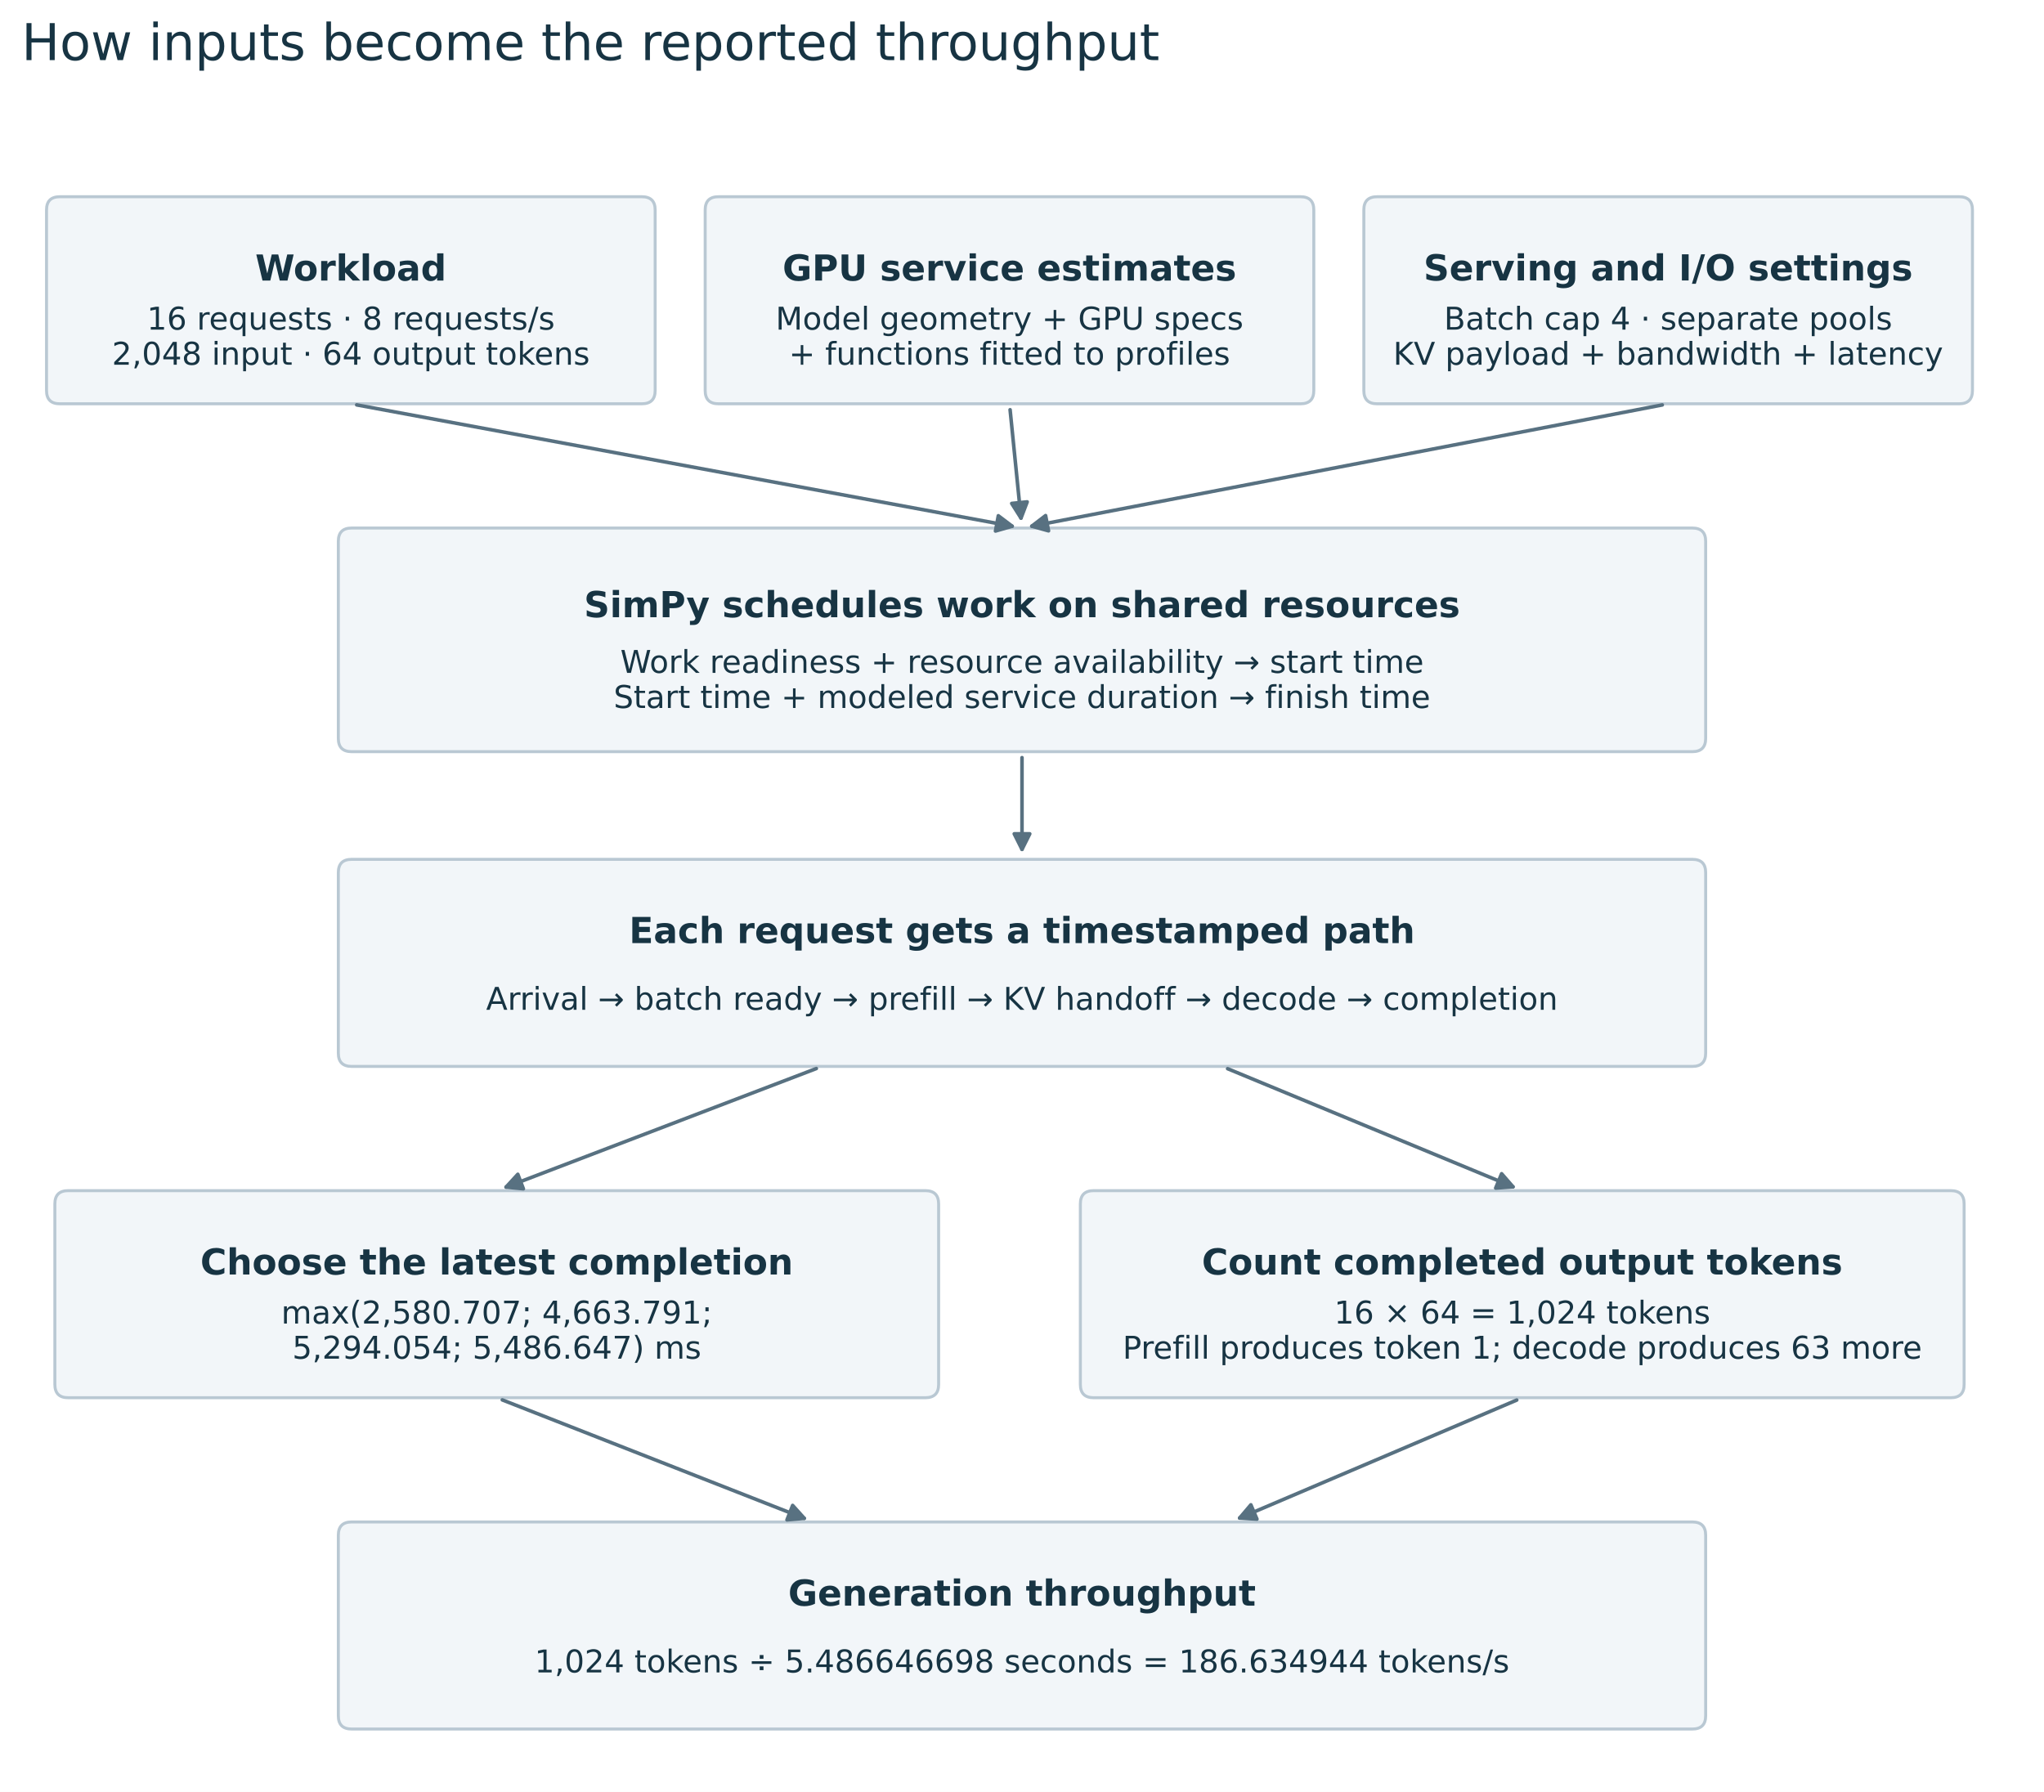
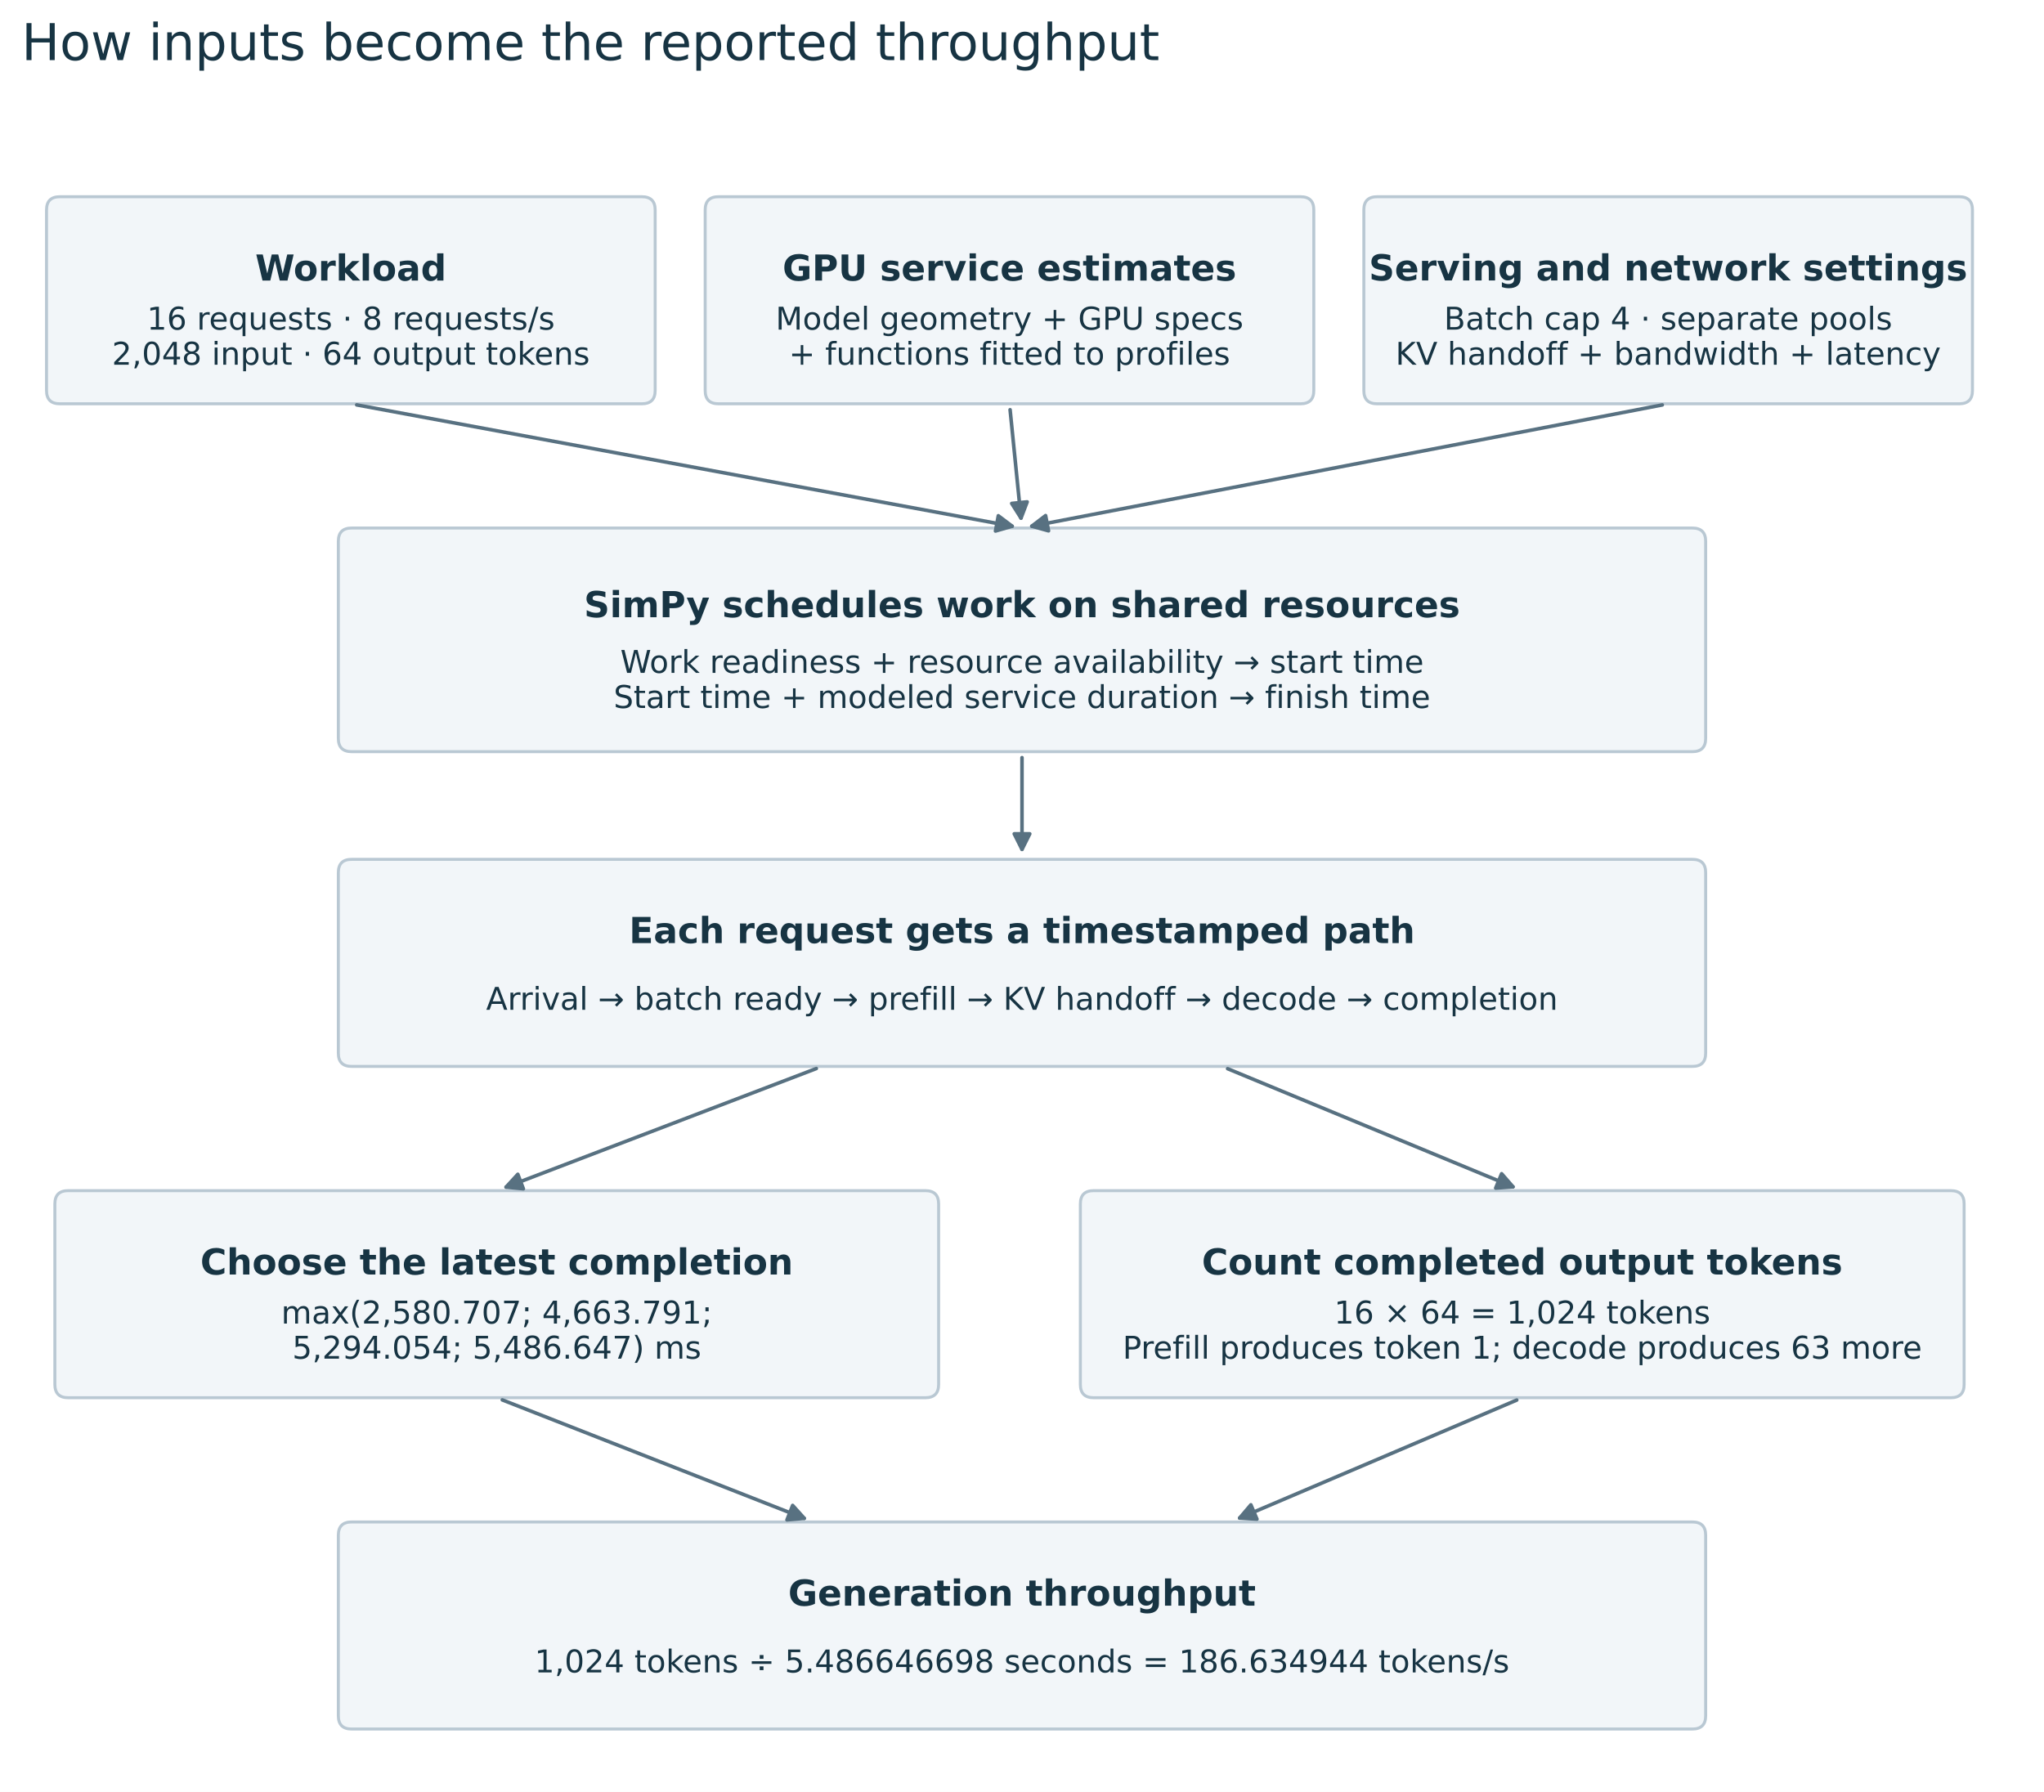
<svg xmlns="http://www.w3.org/2000/svg" width="684pt" height="599.717pt" viewBox="0 0 684 599.717" version="1.1">
  <defs>
    <style type="text/css">*{stroke-linejoin: round; stroke-linecap: butt}</style>
  </defs>
  <g id="figure_1">
    <g id="patch_1">
-       <path d="M 0 599.717  L 684 599.717  L 684 0  L 0 0  z " style="fill: #ffffff" />
+       <path d="M 0 599.717 L 684 599.717 L 684 0 L 0 0 z " style="fill: #ffffff" />
    </g>
    <g id="axes_1">
      <g id="patch_2">
-         <path d="M 20.034 135.137  L 214.776 135.137  Q 219.24 135.137 219.24 130.702  L 219.24 70.273  Q 219.24 65.837 214.776 65.837  L 20.034 65.837  Q 15.57 65.837 15.57 70.273  L 15.57 130.702  Q 15.57 135.137 20.034 135.137  z " clip-path="url(#pe6b1a9e06c)" style="fill: #f2f6f9; stroke: #b9c8d3; stroke-linejoin: miter" />
+         <path d="M 20.034 135.137 L 214.776 135.137 Q 219.24 135.137 219.24 130.702 L 219.24 70.273 Q 219.24 65.837 214.776 65.837 L 20.034 65.837 Q 15.57 65.837 15.57 70.273 L 15.57 130.702 Q 15.57 135.137 20.034 135.137 z " clip-path="url(#p71626c7e45)" style="fill: #f2f6f9; stroke: #b9c8d3; stroke-linejoin: miter" />
      </g>
      <g id="patch_3">
-         <path d="M 240.444 135.137  L 435.186 135.137  Q 439.65 135.137 439.65 130.702  L 439.65 70.273  Q 439.65 65.837 435.186 65.837  L 240.444 65.837  Q 235.98 65.837 235.98 70.273  L 235.98 130.702  Q 235.98 135.137 240.444 135.137  z " clip-path="url(#pe6b1a9e06c)" style="fill: #f2f6f9; stroke: #b9c8d3; stroke-linejoin: miter" />
+         <path d="M 240.444 135.137 L 435.186 135.137 Q 439.65 135.137 439.65 130.702 L 439.65 70.273 Q 439.65 65.837 435.186 65.837 L 240.444 65.837 Q 235.98 65.837 235.98 70.273 L 235.98 130.702 Q 235.98 135.137 240.444 135.137 z " clip-path="url(#p71626c7e45)" style="fill: #f2f6f9; stroke: #b9c8d3; stroke-linejoin: miter" />
      </g>
      <g id="patch_4">
-         <path d="M 460.854 135.137  L 655.596 135.137  Q 660.06 135.137 660.06 130.702  L 660.06 70.273  Q 660.06 65.837 655.596 65.837  L 460.854 65.837  Q 456.39 65.837 456.39 70.273  L 456.39 130.702  Q 456.39 135.137 460.854 135.137  z " clip-path="url(#pe6b1a9e06c)" style="fill: #f2f6f9; stroke: #b9c8d3; stroke-linejoin: miter" />
+         <path d="M 460.854 135.137 L 655.596 135.137 Q 660.06 135.137 660.06 130.702 L 660.06 70.273 Q 660.06 65.837 655.596 65.837 L 460.854 65.837 Q 456.39 65.837 456.39 70.273 L 456.39 130.702 Q 456.39 135.137 460.854 135.137 z " clip-path="url(#p71626c7e45)" style="fill: #f2f6f9; stroke: #b9c8d3; stroke-linejoin: miter" />
      </g>
      <g id="patch_5">
-         <path d="M 117.684 251.561  L 566.316 251.561  Q 570.78 251.561 570.78 247.126  L 570.78 181.153  Q 570.78 176.717 566.316 176.717  L 117.684 176.717  Q 113.22 176.717 113.22 181.153  L 113.22 247.126  Q 113.22 251.561 117.684 251.561  z " clip-path="url(#pe6b1a9e06c)" style="fill: #f2f6f9; stroke: #b9c8d3; stroke-linejoin: miter" />
+         <path d="M 117.684 251.561 L 566.316 251.561 Q 570.78 251.561 570.78 247.126 L 570.78 181.153 Q 570.78 176.717 566.316 176.717 L 117.684 176.717 Q 113.22 176.717 113.22 181.153 L 113.22 247.126 Q 113.22 251.561 117.684 251.561 z " clip-path="url(#p71626c7e45)" style="fill: #f2f6f9; stroke: #b9c8d3; stroke-linejoin: miter" />
      </g>
      <g id="patch_6">
-         <path d="M 119.369 135.501  Q 229.701 155.927 338.714 176.109  " clip-path="url(#pe6b1a9e06c)" style="fill: none; stroke: #587181; stroke-width: 1.2; stroke-linecap: round" />
-         <path d="M 334.074 172.606  L 338.714 176.109  L 333.127 177.719  L 334.074 172.606  z " clip-path="url(#pe6b1a9e06c)" style="fill: #587181; stroke: #587181; stroke-width: 1.2; stroke-linecap: round" />
+         <path d="M 119.369 135.501 Q 229.701 155.927 338.714 176.109 " clip-path="url(#p71626c7e45)" style="fill: none; stroke: #587181; stroke-width: 1.2; stroke-linecap: round" />
+         <path d="M 334.074 172.606 L 338.714 176.109 L 333.127 177.719 L 334.074 172.606 z " clip-path="url(#p71626c7e45)" style="fill: #587181; stroke: #587181; stroke-width: 1.2; stroke-linecap: round" />
      </g>
      <g id="patch_7">
-         <path d="M 338.016 137.13  Q 339.908 155.93 341.666 173.396  " clip-path="url(#pe6b1a9e06c)" style="fill: none; stroke: #587181; stroke-width: 1.2; stroke-linecap: round" />
-         <path d="M 343.732 167.962  L 341.666 173.396  L 338.558 168.483  L 343.732 167.962  z " clip-path="url(#pe6b1a9e06c)" style="fill: #587181; stroke: #587181; stroke-width: 1.2; stroke-linecap: round" />
+         <path d="M 338.016 137.13 Q 339.908 155.93 341.666 173.396 " clip-path="url(#p71626c7e45)" style="fill: none; stroke: #587181; stroke-width: 1.2; stroke-linecap: round" />
+         <path d="M 343.732 167.962 L 341.666 173.396 L 338.558 168.483 L 343.732 167.962 z " clip-path="url(#p71626c7e45)" style="fill: #587181; stroke: #587181; stroke-width: 1.2; stroke-linecap: round" />
      </g>
      <g id="patch_8">
-         <path d="M 556.262 135.515  Q 450.113 155.927 345.282 176.086  " clip-path="url(#pe6b1a9e06c)" style="fill: none; stroke: #587181; stroke-width: 1.2; stroke-linecap: round" />
-         <path d="M 350.88 177.657  L 345.282 176.086  L 349.898 172.551  L 350.88 177.657  z " clip-path="url(#pe6b1a9e06c)" style="fill: #587181; stroke: #587181; stroke-width: 1.2; stroke-linecap: round" />
+         <path d="M 556.262 135.515 Q 450.113 155.927 345.282 176.086 " clip-path="url(#p71626c7e45)" style="fill: none; stroke: #587181; stroke-width: 1.2; stroke-linecap: round" />
+         <path d="M 350.88 177.657 L 345.282 176.086 L 349.898 172.551 L 350.88 177.657 z " clip-path="url(#p71626c7e45)" style="fill: #587181; stroke: #587181; stroke-width: 1.2; stroke-linecap: round" />
      </g>
      <g id="patch_9">
-         <path d="M 117.684 356.897  L 566.316 356.897  Q 570.78 356.897 570.78 352.462  L 570.78 292.033  Q 570.78 287.597 566.316 287.597  L 117.684 287.597  Q 113.22 287.597 113.22 292.033  L 113.22 352.462  Q 113.22 356.897 117.684 356.897  z " clip-path="url(#pe6b1a9e06c)" style="fill: #f2f6f9; stroke: #b9c8d3; stroke-linejoin: miter" />
+         <path d="M 117.684 356.897 L 566.316 356.897 Q 570.78 356.897 570.78 352.462 L 570.78 292.033 Q 570.78 287.597 566.316 287.597 L 117.684 287.597 Q 113.22 287.597 113.22 292.033 L 113.22 352.462 Q 113.22 356.897 117.684 356.897 z " clip-path="url(#p71626c7e45)" style="fill: #f2f6f9; stroke: #b9c8d3; stroke-linejoin: miter" />
      </g>
      <g id="patch_10">
-         <path d="M 342 253.563  Q 342 269.581 342 284.257  " clip-path="url(#pe6b1a9e06c)" style="fill: none; stroke: #587181; stroke-width: 1.2; stroke-linecap: round" />
-         <path d="M 344.6 279.057  L 342 284.257  L 339.4 279.057  L 344.6 279.057  z " clip-path="url(#pe6b1a9e06c)" style="fill: #587181; stroke: #587181; stroke-width: 1.2; stroke-linecap: round" />
+         <path d="M 342 253.563 Q 342 269.581 342 284.257 " clip-path="url(#p71626c7e45)" style="fill: none; stroke: #587181; stroke-width: 1.2; stroke-linecap: round" />
+         <path d="M 344.6 279.057 L 342 284.257 L 339.4 279.057 L 344.6 279.057 z " clip-path="url(#p71626c7e45)" style="fill: #587181; stroke: #587181; stroke-width: 1.2; stroke-linecap: round" />
      </g>
      <g id="patch_11">
-         <path d="M 22.824 467.777  L 309.636 467.777  Q 314.1 467.777 314.1 463.342  L 314.1 402.913  Q 314.1 398.477 309.636 398.477  L 22.824 398.477  Q 18.36 398.477 18.36 402.913  L 18.36 463.342  Q 18.36 467.777 22.824 467.777  z " clip-path="url(#pe6b1a9e06c)" style="fill: #f2f6f9; stroke: #b9c8d3; stroke-linejoin: miter" />
+         <path d="M 22.824 467.777 L 309.636 467.777 Q 314.1 467.777 314.1 463.342 L 314.1 402.913 Q 314.1 398.477 309.636 398.477 L 22.824 398.477 Q 18.36 398.477 18.36 402.913 L 18.36 463.342 Q 18.36 467.777 22.824 467.777 z " clip-path="url(#p71626c7e45)" style="fill: #f2f6f9; stroke: #b9c8d3; stroke-linejoin: miter" />
      </g>
      <g id="patch_12">
-         <path d="M 365.994 467.777  L 652.806 467.777  Q 657.27 467.777 657.27 463.342  L 657.27 402.913  Q 657.27 398.477 652.806 398.477  L 365.994 398.477  Q 361.53 398.477 361.53 402.913  L 361.53 463.342  Q 361.53 467.777 365.994 467.777  z " clip-path="url(#pe6b1a9e06c)" style="fill: #f2f6f9; stroke: #b9c8d3; stroke-linejoin: miter" />
+         <path d="M 365.994 467.777 L 652.806 467.777 Q 657.27 467.777 657.27 463.342 L 657.27 402.913 Q 657.27 398.477 652.806 398.477 L 365.994 398.477 Q 361.53 398.477 361.53 402.913 L 361.53 463.342 Q 361.53 467.777 365.994 467.777 z " clip-path="url(#p71626c7e45)" style="fill: #f2f6f9; stroke: #b9c8d3; stroke-linejoin: miter" />
      </g>
      <g id="patch_13">
-         <path d="M 273.17 357.612  Q 220.635 377.687 169.353 397.284  " clip-path="url(#pe6b1a9e06c)" style="fill: none; stroke: #587181; stroke-width: 1.2; stroke-linecap: round" />
-         <path d="M 175.139 397.856  L 169.353 397.284  L 173.283 392.999  L 175.139 397.856  z " clip-path="url(#pe6b1a9e06c)" style="fill: #587181; stroke: #587181; stroke-width: 1.2; stroke-linecap: round" />
+         <path d="M 273.17 357.612 Q 220.635 377.687 169.353 397.284 " clip-path="url(#p71626c7e45)" style="fill: none; stroke: #587181; stroke-width: 1.2; stroke-linecap: round" />
+         <path d="M 175.139 397.856 L 169.353 397.284 L 173.283 392.999 L 175.139 397.856 z " clip-path="url(#p71626c7e45)" style="fill: #587181; stroke: #587181; stroke-width: 1.2; stroke-linecap: round" />
      </g>
      <g id="patch_14">
-         <path d="M 410.808 357.663  Q 459.179 377.687 506.31 397.198  " clip-path="url(#pe6b1a9e06c)" style="fill: none; stroke: #587181; stroke-width: 1.2; stroke-linecap: round" />
-         <path d="M 502.5 392.807  L 506.31 397.198  L 500.511 397.611  L 502.5 392.807  z " clip-path="url(#pe6b1a9e06c)" style="fill: #587181; stroke: #587181; stroke-width: 1.2; stroke-linecap: round" />
+         <path d="M 410.808 357.663 Q 459.179 377.687 506.31 397.198 " clip-path="url(#p71626c7e45)" style="fill: none; stroke: #587181; stroke-width: 1.2; stroke-linecap: round" />
+         <path d="M 502.5 392.807 L 506.31 397.198 L 500.511 397.611 L 502.5 392.807 z " clip-path="url(#p71626c7e45)" style="fill: #587181; stroke: #587181; stroke-width: 1.2; stroke-linecap: round" />
      </g>
      <g id="patch_15">
-         <path d="M 117.684 578.657  L 566.316 578.657  Q 570.78 578.657 570.78 574.222  L 570.78 513.793  Q 570.78 509.357 566.316 509.357  L 117.684 509.357  Q 113.22 509.357 113.22 513.793  L 113.22 574.222  Q 113.22 578.657 117.684 578.657  z " clip-path="url(#pe6b1a9e06c)" style="fill: #f2f6f9; stroke: #b9c8d3; stroke-linejoin: miter" />
+         <path d="M 117.684 578.657 L 566.316 578.657 Q 570.78 578.657 570.78 574.222 L 570.78 513.793 Q 570.78 509.357 566.316 509.357 L 117.684 509.357 Q 113.22 509.357 113.22 513.793 L 113.22 574.222 Q 113.22 578.657 117.684 578.657 z " clip-path="url(#p71626c7e45)" style="fill: #f2f6f9; stroke: #b9c8d3; stroke-linejoin: miter" />
      </g>
      <g id="patch_16">
-         <path d="M 168.09 468.507  Q 219.24 488.568 269.141 508.138  " clip-path="url(#pe6b1a9e06c)" style="fill: none; stroke: #587181; stroke-width: 1.2; stroke-linecap: round" />
-         <path d="M 265.25 503.819  L 269.141 508.138  L 263.351 508.66  L 265.25 503.819  z " clip-path="url(#pe6b1a9e06c)" style="fill: #587181; stroke: #587181; stroke-width: 1.2; stroke-linecap: round" />
+         <path d="M 168.09 468.507 Q 219.24 488.568 269.141 508.138 " clip-path="url(#p71626c7e45)" style="fill: none; stroke: #587181; stroke-width: 1.2; stroke-linecap: round" />
+         <path d="M 265.25 503.819 L 269.141 508.138 L 263.351 508.66 L 265.25 503.819 z " clip-path="url(#p71626c7e45)" style="fill: #587181; stroke: #587181; stroke-width: 1.2; stroke-linecap: round" />
      </g>
      <g id="patch_17">
-         <path d="M 507.561 468.56  Q 460.575 488.567 414.824 508.049  " clip-path="url(#pe6b1a9e06c)" style="fill: none; stroke: #587181; stroke-width: 1.2; stroke-linecap: round" />
-         <path d="M 420.626 508.404  L 414.824 508.049  L 418.589 503.619  L 420.626 508.404  z " clip-path="url(#pe6b1a9e06c)" style="fill: #587181; stroke: #587181; stroke-width: 1.2; stroke-linecap: round" />
+         <path d="M 507.561 468.56 Q 460.575 488.567 414.824 508.049 " clip-path="url(#p71626c7e45)" style="fill: none; stroke: #587181; stroke-width: 1.2; stroke-linecap: round" />
+         <path d="M 420.626 508.404 L 414.824 508.049 L 418.589 503.619 L 420.626 508.404 z " clip-path="url(#p71626c7e45)" style="fill: #587181; stroke: #587181; stroke-width: 1.2; stroke-linecap: round" />
      </g>
      <g id="text_1">
        <text style="fill: #173443; font: 700 12px 'DejaVu Sans'; text-anchor: middle" x="117.405" y="93.903" transform="rotate(-0, 117.405, 93.90255)">Workload</text>
      </g>
      <g id="text_2">
        <text style="fill: #173443; font: 10.5px 'DejaVu Sans'" transform="translate(49.15992 110.3125)">16 requests · 8 requests/s</text>
        <text style="fill: #173443; font: 10.5px 'DejaVu Sans'" transform="translate(37.45078 122.0702)">2,048 input · 64 output tokens</text>
      </g>
      <g id="text_3">
        <text style="fill: #173443; font: 700 12px 'DejaVu Sans'; text-anchor: middle" x="337.815" y="93.903" transform="rotate(-0, 337.815, 93.90255)">GPU service estimates</text>
      </g>
      <g id="text_4">
        <text style="fill: #173443; font: 10.5px 'DejaVu Sans'" transform="translate(259.5383 110.3125)">Model geometry + GPU specs</text>
        <text style="fill: #173443; font: 10.5px 'DejaVu Sans'" transform="translate(263.9885 122.0702)">+ functions fitted to profiles</text>
      </g>
      <g id="text_5">
-         <text style="fill: #173443; font: 700 12px 'DejaVu Sans'; text-anchor: middle" x="558.225" y="93.856" transform="rotate(-0, 558.225, 93.85568)">Serving and I/O settings</text>
+         <text style="fill: #173443; font: 700 12px 'DejaVu Sans'; text-anchor: middle" x="558.225" y="93.856" transform="rotate(-0, 558.225, 93.85568)">Serving and network settings</text>
      </g>
      <g id="text_6">
        <text style="fill: #173443; font: 10.5px 'DejaVu Sans'" transform="translate(483.2148 110.3125)">Batch cap 4 · separate pools</text>
-         <text style="fill: #173443; font: 10.5px 'DejaVu Sans'" transform="translate(466.2048 122.0702)">KV payload + bandwidth + latency</text>
+         <text style="fill: #173443; font: 10.5px 'DejaVu Sans'" transform="translate(466.9702 122.0702)">KV handoff + bandwidth + latency</text>
      </g>
      <g id="text_7">
        <text style="fill: #173443; font: 700 12px 'DejaVu Sans'; text-anchor: middle" x="342" y="206.565" transform="rotate(-0, 342, 206.5652)">SimPy schedules work on shared resources</text>
      </g>
      <g id="text_8">
        <text style="fill: #173443; font: 10.5px 'DejaVu Sans'" transform="translate(207.582 225.1842)">Work readiness + resource availability → start time</text>
        <text style="fill: #173443; font: 10.5px 'DejaVu Sans'" transform="translate(205.3425 236.9419)">Start time + modeled service duration → finish time</text>
      </g>
      <g id="text_9">
        <text style="fill: #173443; font: 700 12px 'DejaVu Sans'; text-anchor: middle" x="342" y="315.616" transform="rotate(-0, 342, 315.6157)">Each request gets a timestamped path</text>
      </g>
      <g id="text_10">
        <text style="fill: #173443; font: 10.5px 'DejaVu Sans'; text-anchor: middle" x="342" y="337.951" transform="rotate(-0, 342, 337.9513)">Arrival → batch ready → prefill → KV handoff → decode → completion</text>
      </g>
      <g id="text_11">
        <text style="fill: #173443; font: 700 12px 'DejaVu Sans'; text-anchor: middle" x="166.23" y="426.543" transform="rotate(-0, 166.23, 426.5426)">Choose the latest completion</text>
      </g>
      <g id="text_12">
        <text style="fill: #173443; font: 10.5px 'DejaVu Sans'" transform="translate(94.0991 442.9525)">max(2,580.707; 4,663.791;</text>
        <text style="fill: #173443; font: 10.5px 'DejaVu Sans'" transform="translate(97.78887 454.7102)">5,294.054; 5,486.647) ms</text>
      </g>
      <g id="text_13">
        <text style="fill: #173443; font: 700 12px 'DejaVu Sans'; text-anchor: middle" x="509.4" y="426.543" transform="rotate(-0, 509.4, 426.5426)">Count completed output tokens</text>
      </g>
      <g id="text_14">
        <text style="fill: #173443; font: 10.5px 'DejaVu Sans'" transform="translate(446.455 442.9525)">16 × 64 = 1,024 tokens</text>
        <text style="fill: #173443; font: 10.5px 'DejaVu Sans'" transform="translate(375.6677 454.7102)">Prefill produces token 1; decode produces 63 more</text>
      </g>
      <g id="text_15">
        <text style="fill: #173443; font: 700 12px 'DejaVu Sans'; text-anchor: middle" x="342" y="537.376" transform="rotate(-0, 342, 537.3757)">Generation throughput</text>
      </g>
      <g id="text_16">
        <text style="fill: #173443; font: 10.5px 'DejaVu Sans'; text-anchor: middle" x="342" y="559.711" transform="rotate(-0, 342, 559.7113)">1,024 tokens ÷ 5.486646698 seconds = 186.634944 tokens/s</text>
      </g>
      <g id="text_17">
        <text style="fill: #173443; font: 17px 'DejaVu Sans'; text-anchor: start" x="7.2" y="20.117" transform="rotate(-0, 7.2, 20.11734)">How inputs become the reported throughput</text>
      </g>
    </g>
  </g>
  <defs>
-     <clipPath id="pe6b1a9e06c">
+     <clipPath id="p71626c7e45">
      <rect x="7.2" y="38.117" width="669.6" height="554.4" />
    </clipPath>
  </defs>
</svg>
